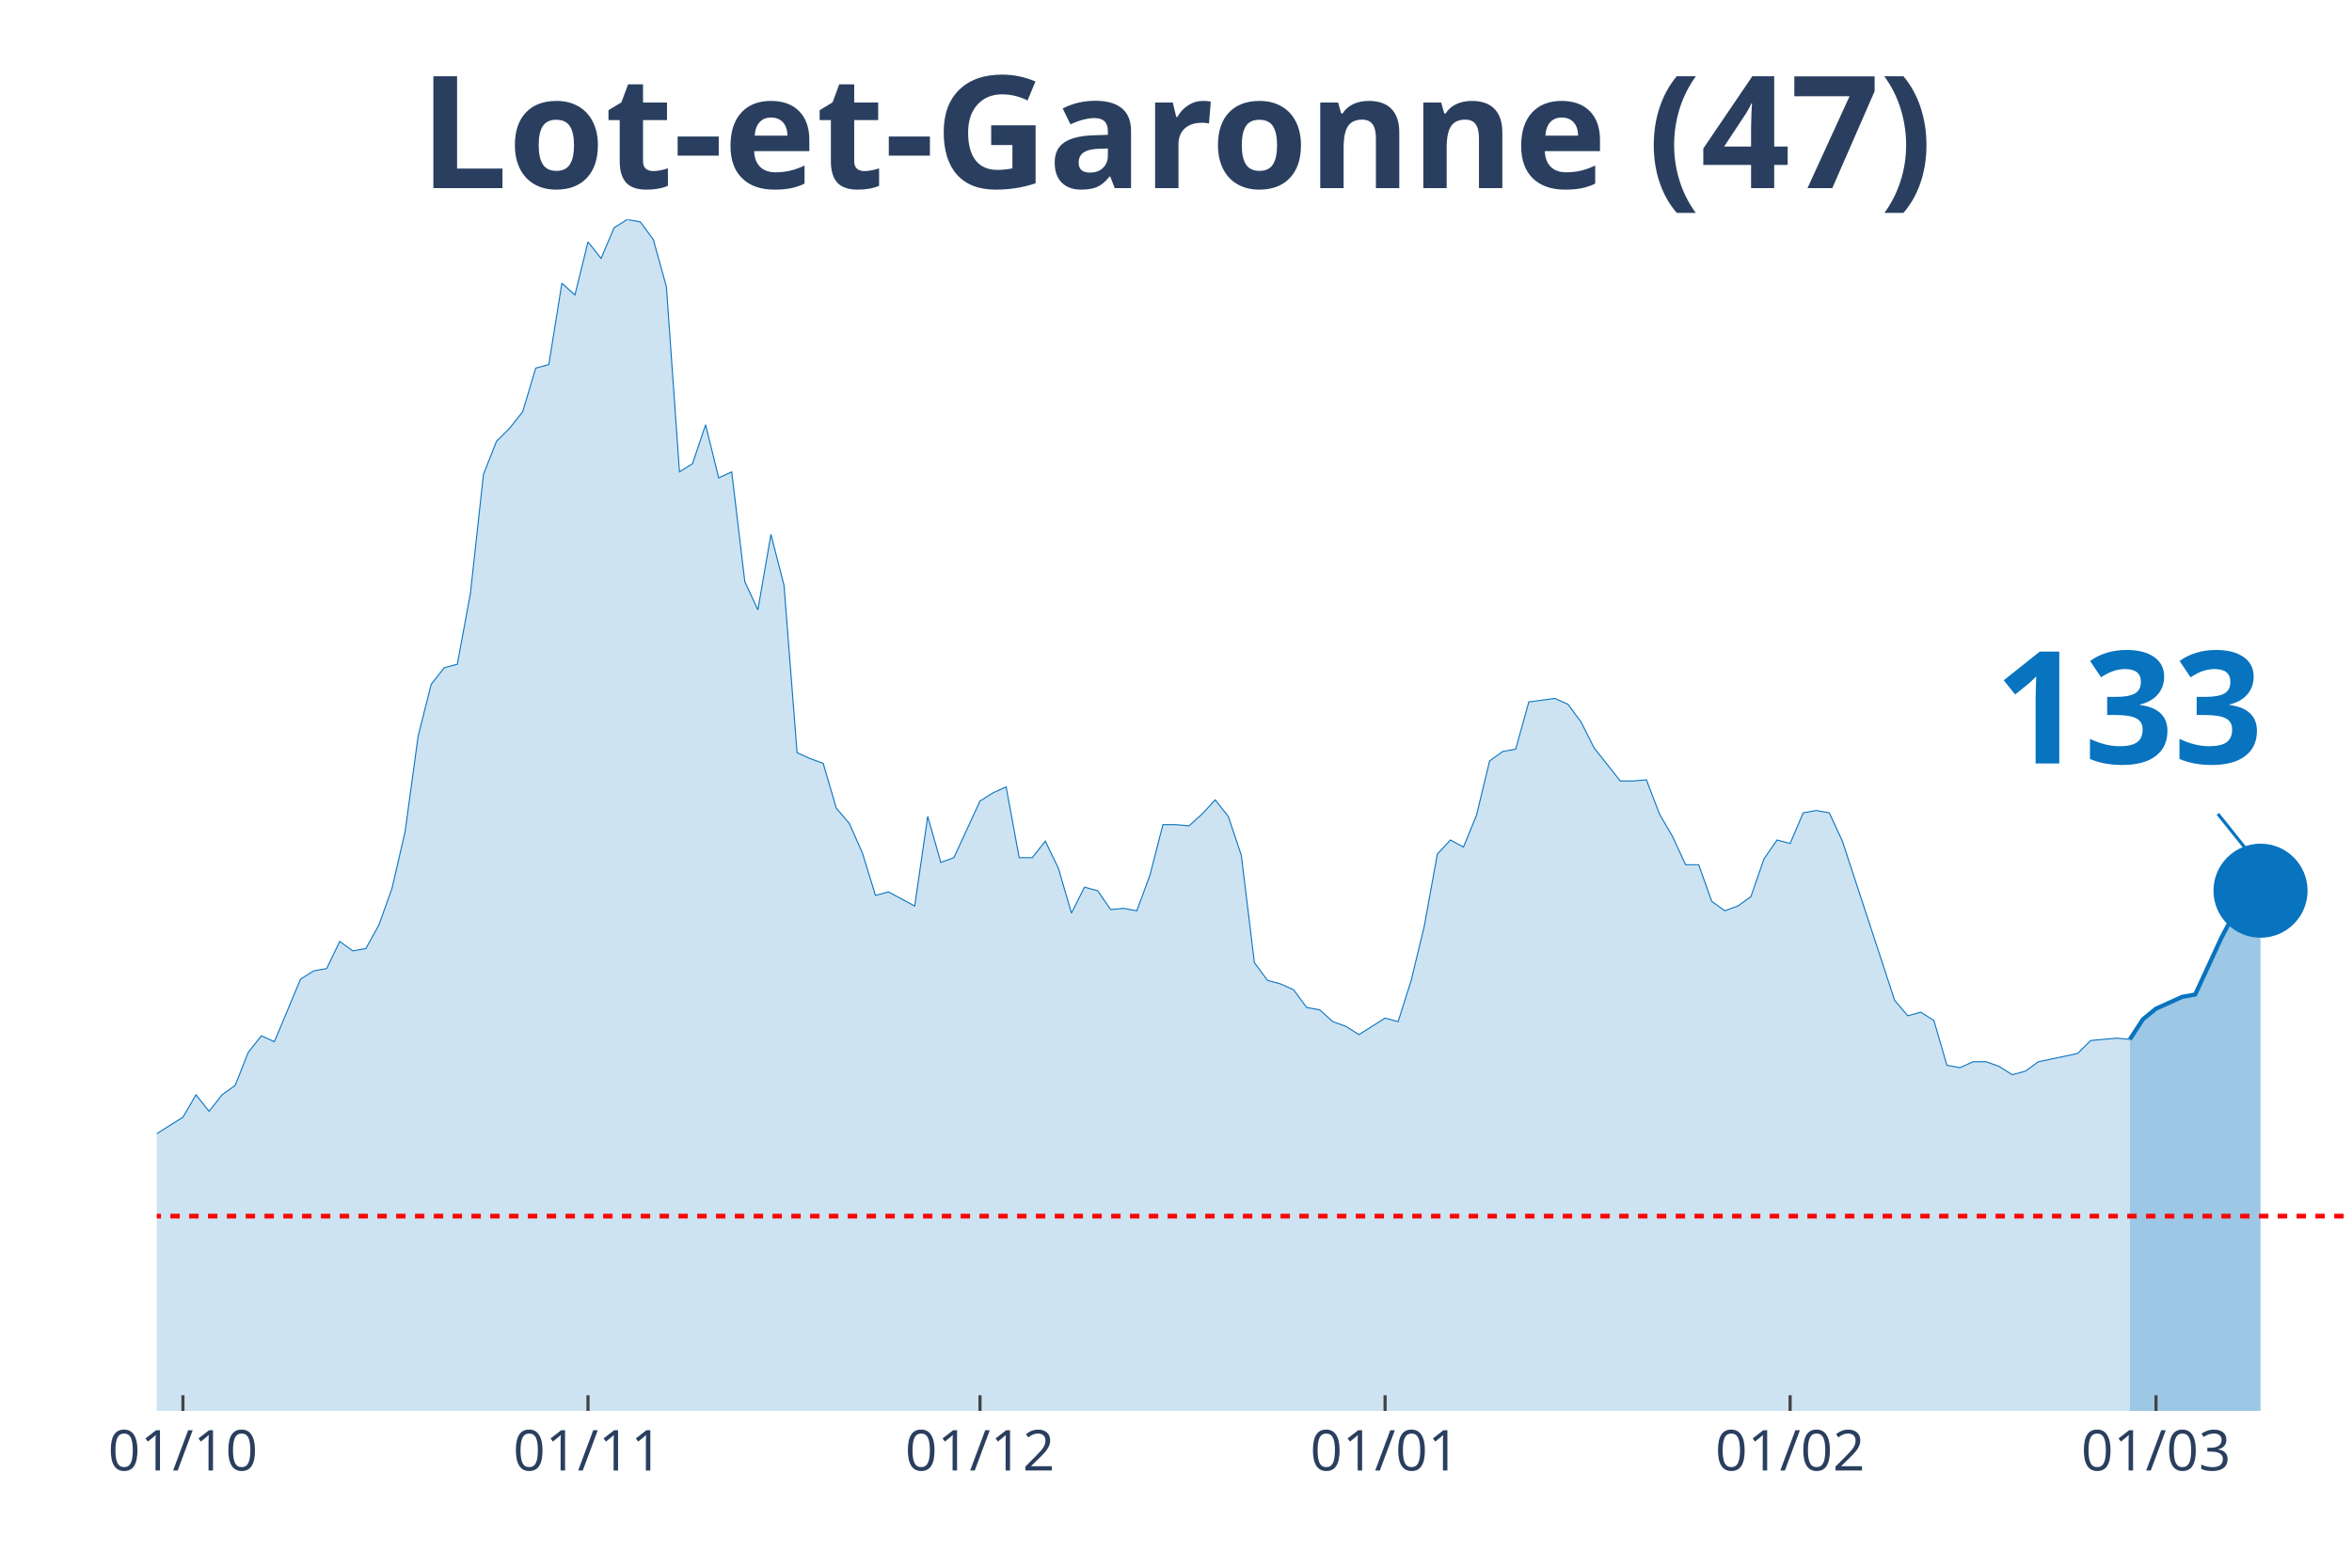
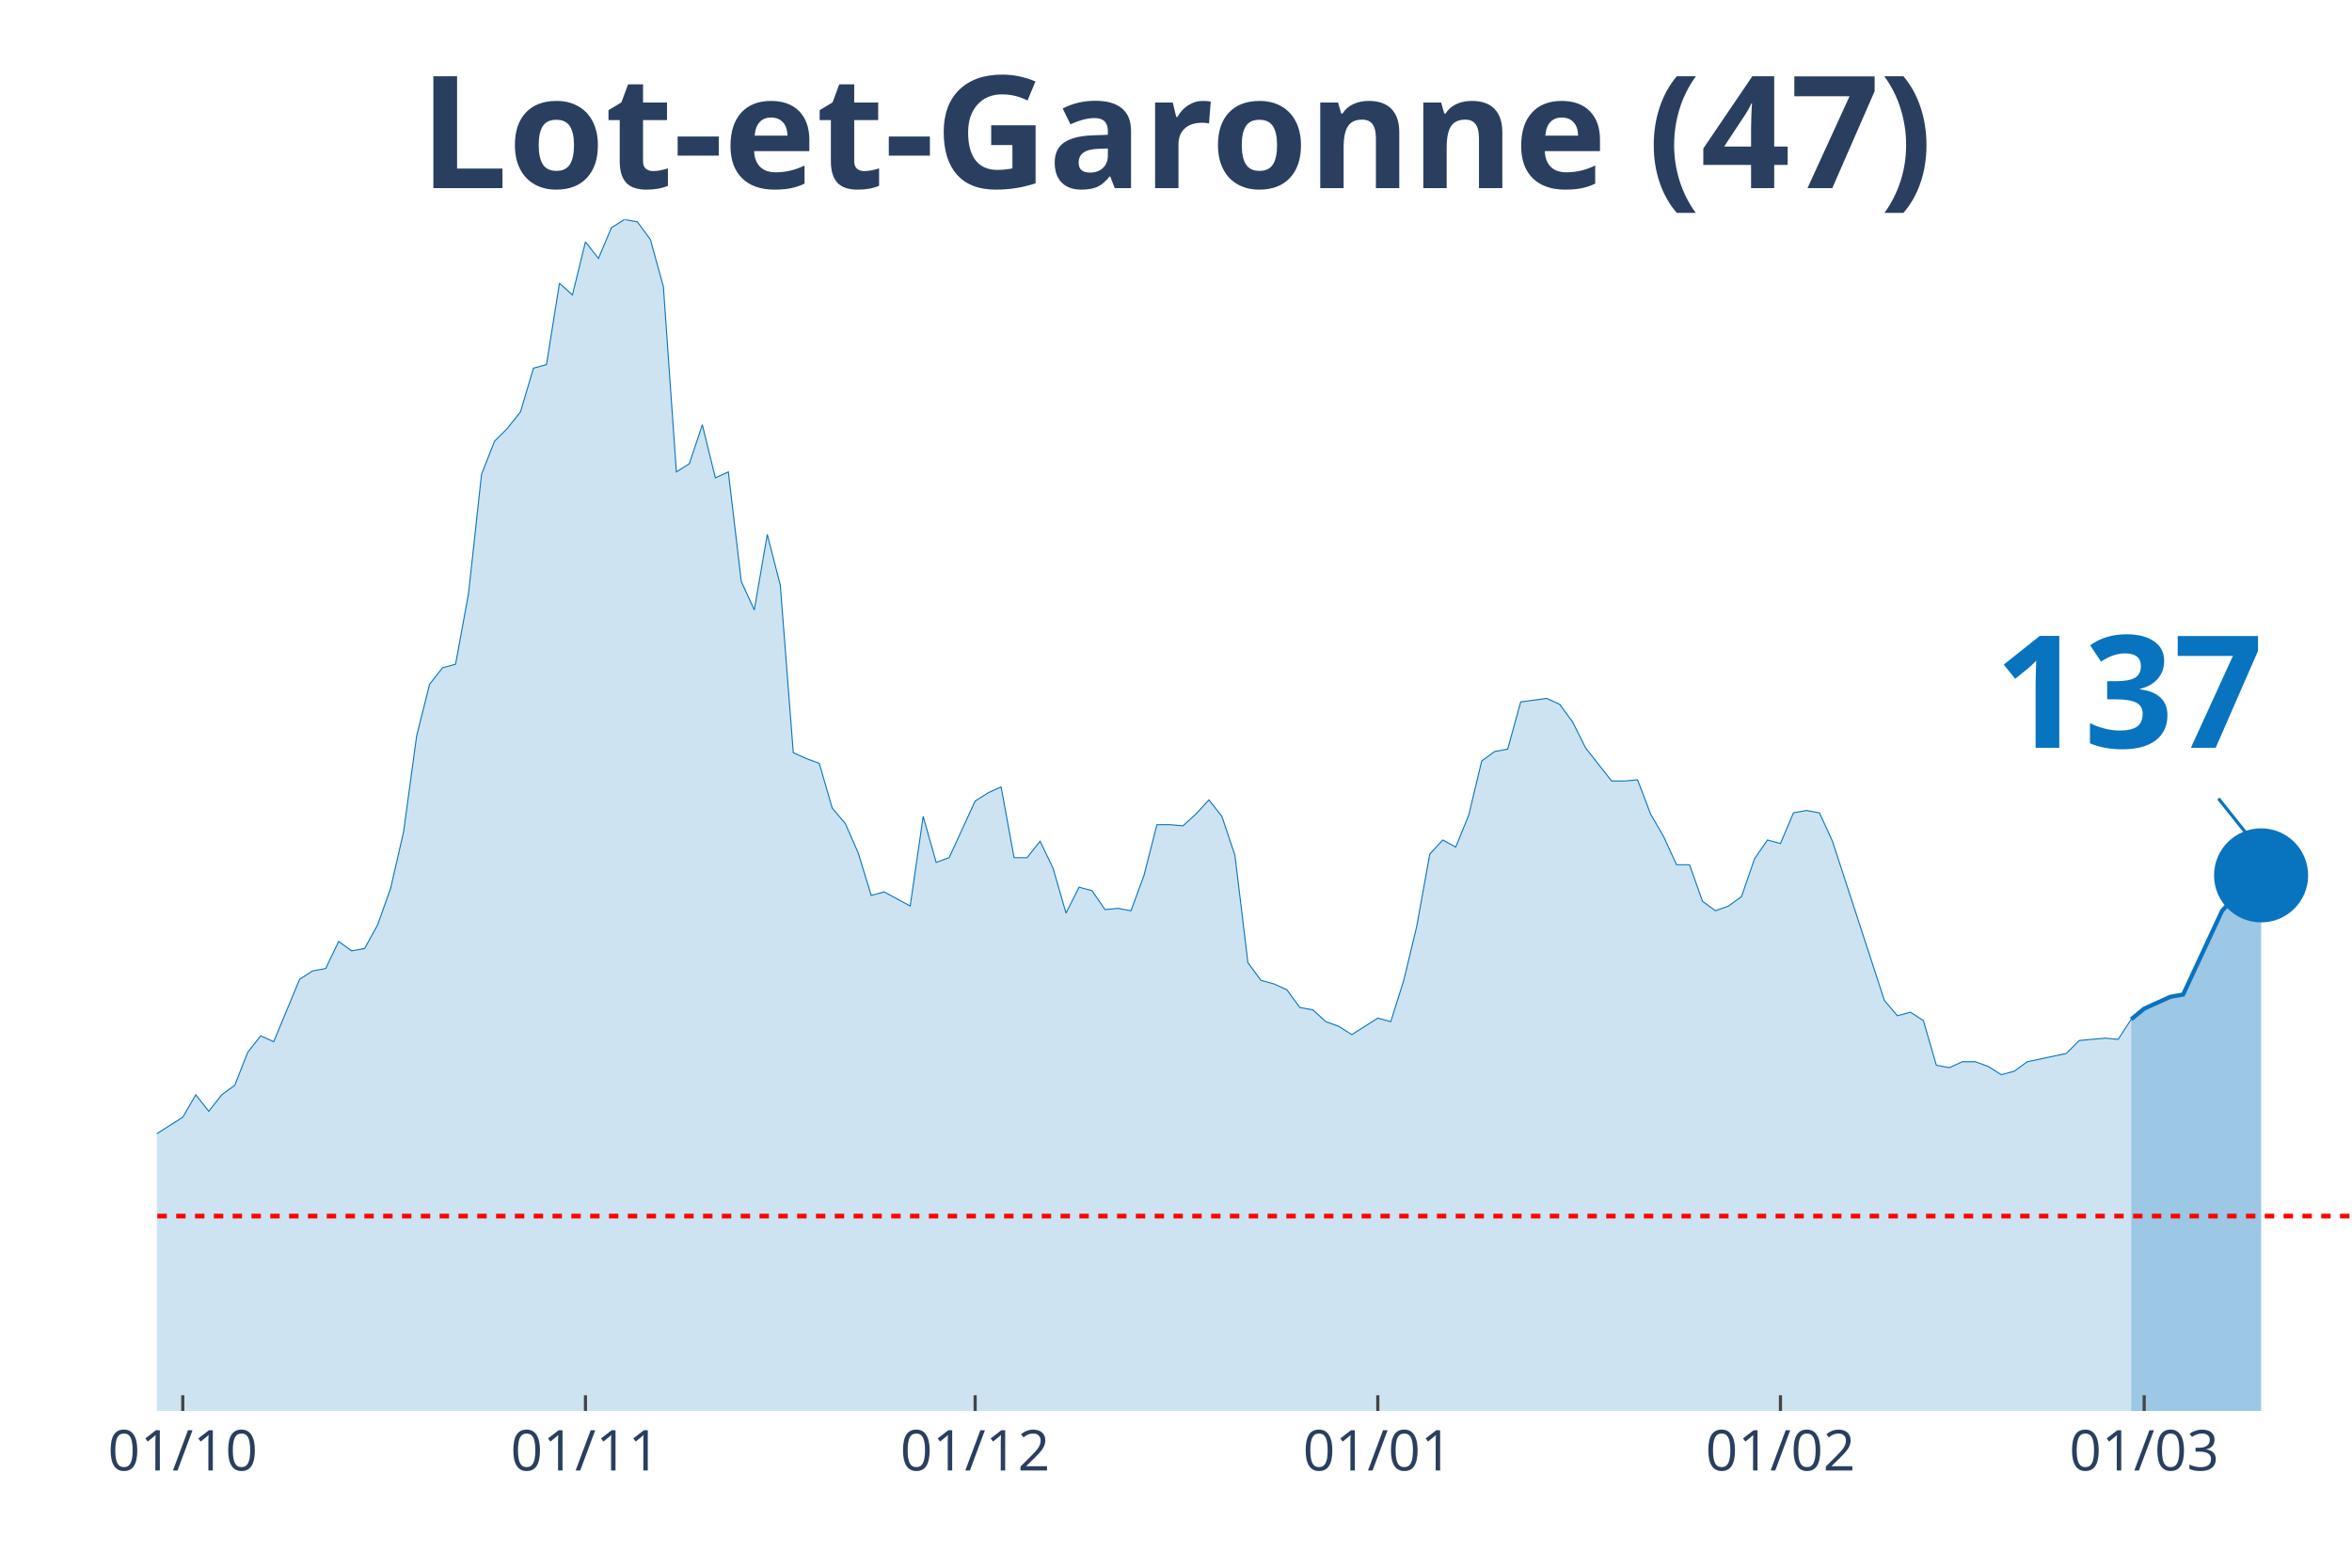
<svg xmlns="http://www.w3.org/2000/svg" class="main-svg" width="1125" height="750" style="" viewBox="0 0 750 500">
  <rect x="0" y="0" width="750" height="500" style="fill: rgb(0, 0, 0); fill-opacity: 0;" />
-   <defs id="defs-35b088">
+   <defs id="defs-ad60ef">
    <g class="clips">
-       <clipPath id="clip35b088xyplot" class="plotclip">
+       <clipPath id="clipad60efxyplot" class="plotclip">
        <rect width="700" height="380" />
      </clipPath>
-       <clipPath class="axesclip" id="clip35b088x">
+       <clipPath class="axesclip" id="clipad60efx">
        <rect x="50" y="0" width="700" height="500" />
      </clipPath>
-       <clipPath class="axesclip" id="clip35b088y">
+       <clipPath class="axesclip" id="clipad60efy">
        <rect x="0" y="70" width="750" height="380" />
      </clipPath>
-       <clipPath class="axesclip" id="clip35b088xy">
+       <clipPath class="axesclip" id="clipad60efxy">
        <rect x="50" y="70" width="700" height="380" />
      </clipPath>
    </g>
    <g class="gradients" />
  </defs>
  <g class="bglayer">
    <rect class="bg" x="50" y="70" width="700" height="380" style="fill: rgb(0, 0, 0); fill-opacity: 0; stroke-width: 0;" />
  </g>
  <g class="layer-below">
    <g class="imagelayer" />
    <g class="shapelayer" />
  </g>
  <g class="cartesianlayer">
    <g class="subplot xy">
      <g class="layer-subplot">
        <g class="shapelayer" />
        <g class="imagelayer" />
      </g>
      <g class="gridlayer">
        <g class="x">
-           <path class="xgrid crisp" transform="translate(58.33,0)" d="M0,70v380" style="stroke: rgb(255, 255, 255); stroke-opacity: 1; stroke-width: 1px;" />
-           <path class="xgrid crisp" transform="translate(187.5,0)" d="M0,70v380" style="stroke: rgb(255, 255, 255); stroke-opacity: 1; stroke-width: 1px;" />
-           <path class="xgrid crisp" transform="translate(312.5,0)" d="M0,70v380" style="stroke: rgb(255, 255, 255); stroke-opacity: 1; stroke-width: 1px;" />
-           <path class="xgrid crisp" transform="translate(441.67,0)" d="M0,70v380" style="stroke: rgb(255, 255, 255); stroke-opacity: 1; stroke-width: 1px;" />
-           <path class="xgrid crisp" transform="translate(570.83,0)" d="M0,70v380" style="stroke: rgb(255, 255, 255); stroke-opacity: 1; stroke-width: 1px;" />
-           <path class="xgrid crisp" transform="translate(687.5,0)" d="M0,70v380" style="stroke: rgb(255, 255, 255); stroke-opacity: 1; stroke-width: 1px;" />
+           <path class="xgrid crisp" transform="translate(58.28,0)" d="M0,70v380" style="stroke: rgb(255, 255, 255); stroke-opacity: 1; stroke-width: 1px;" />
+           <path class="xgrid crisp" transform="translate(186.69,0)" d="M0,70v380" style="stroke: rgb(255, 255, 255); stroke-opacity: 1; stroke-width: 1px;" />
+           <path class="xgrid crisp" transform="translate(310.95,0)" d="M0,70v380" style="stroke: rgb(255, 255, 255); stroke-opacity: 1; stroke-width: 1px;" />
+           <path class="xgrid crisp" transform="translate(439.35,0)" d="M0,70v380" style="stroke: rgb(255, 255, 255); stroke-opacity: 1; stroke-width: 1px;" />
+           <path class="xgrid crisp" transform="translate(567.75,0)" d="M0,70v380" style="stroke: rgb(255, 255, 255); stroke-opacity: 1; stroke-width: 1px;" />
+           <path class="xgrid crisp" transform="translate(683.73,0)" d="M0,70v380" style="stroke: rgb(255, 255, 255); stroke-opacity: 1; stroke-width: 1px;" />
        </g>
        <g class="y" />
      </g>
      <g class="zerolinelayer" />
      <path class="xlines-below" />
      <path class="ylines-below" />
      <g class="overlines-below" />
      <g class="xaxislayer-below" />
      <g class="yaxislayer-below" />
      <g class="overaxes-below" />
-       <g class="plot" transform="translate(50, 70)" clip-path="url('#clip35b088xyplot')">
+       <g class="plot" transform="translate(50, 70)" clip-path="url('#clipad60efxyplot')">
        <g class="scatterlayer mlayer">
-           <g class="trace scatter trace52d75e" style="stroke-miterlimit: 2;">
+           <g class="trace scatter trace3c8a9d" style="stroke-miterlimit: 2;">
            <g class="fills">
              <g>
-                 <path class="js-fill" d="M629.17,380L-566.67,380L-566.67,377.74L-254.17,377.37L-250,376.24L-225,369.84L-220.83,370.22L-208.33,368.34L-204.17,367.21L-195.83,369.09L-191.67,366.83L-170.83,338.99L-166.67,338.61L-162.5,328.46L-158.33,325.07L-150,317.17L-145.83,319.43L-141.67,322.44L-137.5,320.55L-133.33,322.44L-129.17,318.3L-120.83,309.64L-116.67,299.86L-112.5,297.98L-108.33,299.86L-100,294.97L-95.83,296.85L-83.33,299.86L-79.17,299.49L-75,302.12L-70.83,309.27L-66.67,309.64L-62.5,308.51L-58.33,312.28L-54.17,310.4L-50,311.52L-45.83,305.88L-41.67,296.1L-37.5,299.11L-29.17,297.6L-25,299.86L-20.83,299.49L-16.67,300.24L-12.5,298.73L-8.33,295.72L-4.17,292.71L0,291.58L8.33,286.32L12.5,279.17L16.67,284.44L20.83,279.17L25,276.16L29.17,265.62L33.33,260.36L37.5,262.24L45.83,242.3L50,239.66L54.17,238.91L58.33,230.26L62.5,233.27L66.67,232.51L70.83,224.99L75,213.33L79.17,195.27L83.33,164.79L87.5,148.24L91.67,142.97L95.83,141.84L100,119.27L104.17,81.27L108.33,70.73L112.5,66.59L116.67,61.33L120.83,47.41L125,46.28L129.17,20.32L133.33,24.08L137.5,7.15L141.67,12.42L145.83,2.63L150,0L154.17,0.75L158.33,6.4L162.5,21.45L166.67,80.51L170.83,77.88L175,65.47L179.17,82.4L183.33,80.51L187.5,115.5L191.67,124.53L195.83,100.46L200,116.63L204.17,170.06L208.33,171.94L212.5,173.45L216.67,187.74L220.83,192.63L225,202.04L229.17,215.58L233.33,214.46L241.67,218.97L245.83,190.38L250,205.05L254.17,203.54L262.5,185.49L266.67,182.85L270.83,180.97L275,203.54L279.17,203.54L283.33,198.28L287.5,206.93L291.67,221.23L295.83,212.95L300,214.08L304.17,220.1L308.33,219.72L312.5,220.48L316.67,209.19L320.83,193.01L325,193.01L329.17,193.39L333.33,189.62L337.5,185.11L341.67,190.38L345.83,202.79L350,237.03L354.17,242.67L358.33,243.8L362.5,245.68L366.67,251.33L370.83,252.08L375,255.84L379.17,257.35L383.33,259.98L391.67,254.71L395.83,255.84L400,242.67L404.17,225.37L408.33,202.42L412.5,197.9L416.67,200.16L420.83,190L425,172.69L429.17,169.68L433.33,168.93L437.5,153.88L445.83,152.75L450,154.63L454.17,160.28L458.33,168.55L466.67,179.09L470.83,179.09L475,178.71L479.17,189.62L483.33,196.77L487.5,205.8L491.67,205.8L495.83,217.47L500,220.48L504.17,218.97L508.33,215.96L512.5,203.92L516.67,197.9L520.83,199.03L525,189.25L529.17,188.5L533.33,189.25L537.5,198.28L554.17,249.07L558.33,253.96L562.5,252.83L566.67,255.47L570.83,269.76L575,270.51L579.17,268.63L583.33,268.63L587.5,270.14L591.67,272.77L595.83,271.64L600,268.63L612.5,266L616.67,261.86L625,261.11L629.17,261.49" style="fill: rgb(8, 115, 191); fill-opacity: 0.2; stroke-width: 0;" />
+                 <path class="js-fill" d="M629.59,380L-563.31,380L-563.31,377.74L-252.66,377.37L-248.52,376.24L-223.67,369.84L-219.53,370.22L-211.24,369.84L-207.1,368.34L-202.96,367.21L-198.82,369.09L-190.53,366.83L-186.39,361.56L-169.82,338.99L-165.68,338.61L-161.54,328.46L-157.4,325.07L-149.11,317.17L-144.97,319.43L-140.83,322.44L-136.69,320.55L-132.54,322.44L-128.4,318.3L-120.12,309.64L-115.98,299.86L-111.83,297.98L-107.69,299.86L-99.41,294.97L-95.27,296.85L-82.84,299.86L-78.7,299.49L-74.56,302.12L-70.41,309.27L-66.27,309.64L-62.13,308.51L-57.99,312.28L-53.85,310.4L-49.7,311.52L-45.56,305.88L-41.42,296.1L-37.28,299.11L-28.99,297.6L-24.85,299.86L-20.71,299.49L-16.57,300.24L-12.43,298.73L-8.28,295.72L-4.14,292.71L0,291.58L8.28,286.32L12.43,279.17L16.57,284.44L20.71,279.17L24.85,276.16L28.99,265.62L33.14,260.36L37.28,262.24L45.56,242.3L49.7,239.66L53.85,238.91L57.99,230.26L62.13,233.27L66.27,232.51L70.41,224.99L74.56,213.33L78.7,195.27L82.84,164.79L86.98,148.24L91.12,142.97L95.27,141.84L99.41,119.27L103.55,81.27L107.69,70.73L111.83,66.59L115.98,61.33L120.12,47.41L124.26,46.28L128.4,20.32L132.54,24.08L136.69,7.15L140.83,12.42L144.97,2.63L149.11,0L153.25,0.75L157.4,6.4L161.54,21.45L165.68,80.51L169.82,77.88L173.96,65.47L178.11,82.4L182.25,80.51L186.39,115.5L190.53,124.53L194.67,100.46L198.82,116.63L202.96,170.06L207.1,171.94L211.24,173.45L215.38,187.74L219.53,192.63L223.67,202.04L227.81,215.58L231.95,214.46L240.24,218.97L244.38,190.38L248.52,205.05L252.66,203.54L260.95,185.49L265.09,182.85L269.23,180.97L273.37,203.54L277.51,203.54L281.66,198.28L285.8,206.93L289.94,221.23L294.08,212.95L298.22,214.08L302.37,220.1L306.51,219.72L310.65,220.48L314.79,209.19L318.93,193.01L323.08,193.01L327.22,193.39L331.36,189.62L335.5,185.11L339.64,190.38L343.79,202.79L347.93,237.03L352.07,242.67L356.21,243.8L360.36,245.68L364.5,251.33L368.64,252.08L372.78,255.84L376.92,257.35L381.07,259.98L389.35,254.71L393.49,255.84L397.63,242.67L401.78,225.37L405.92,202.42L410.06,197.9L414.2,200.16L418.34,190L422.49,172.69L426.63,169.68L430.77,168.93L434.91,153.88L443.2,152.75L447.34,154.63L451.48,160.28L455.62,168.55L463.91,179.09L468.05,179.09L472.19,178.71L476.33,189.62L480.47,196.77L484.62,205.8L488.76,205.8L492.9,217.47L497.04,220.48L501.18,218.97L505.33,215.96L509.47,203.92L513.61,197.9L517.75,199.03L521.89,189.25L526.04,188.5L530.18,189.25L534.32,198.28L550.89,249.07L555.03,253.96L559.17,252.83L563.31,255.47L567.46,269.76L571.6,270.51L575.74,268.63L579.88,268.63L584.02,270.14L588.17,272.77L592.31,271.64L596.45,268.63L608.88,266L613.02,261.86L621.3,261.11L625.44,261.49L629.59,255.09" style="fill: rgb(8, 115, 191); fill-opacity: 0.2; stroke-width: 0;" />
              </g>
            </g>
            <g class="errorbars" />
            <g class="lines">
-               <path class="js-line" d="M-566.67,377.74L-254.17,377.37L-250,376.24L-225,369.84L-220.83,370.22L-208.33,368.34L-204.17,367.21L-195.83,369.09L-191.67,366.83L-170.83,338.99L-166.67,338.61L-162.5,328.46L-158.33,325.07L-150,317.17L-145.83,319.43L-141.67,322.44L-137.5,320.55L-133.33,322.44L-129.17,318.3L-120.83,309.64L-116.67,299.86L-112.5,297.98L-108.33,299.86L-100,294.97L-95.83,296.85L-83.33,299.86L-79.17,299.49L-75,302.12L-70.83,309.27L-66.67,309.64L-62.5,308.51L-58.33,312.28L-54.17,310.4L-50,311.52L-45.83,305.88L-41.67,296.1L-37.5,299.11L-29.17,297.6L-25,299.86L-20.83,299.49L-16.67,300.24L-12.5,298.73L-8.33,295.72L-4.17,292.71L0,291.58L8.33,286.32L12.5,279.17L16.67,284.44L20.83,279.17L25,276.16L29.17,265.62L33.33,260.36L37.5,262.24L45.83,242.3L50,239.66L54.17,238.91L58.33,230.26L62.5,233.27L66.67,232.51L70.83,224.99L75,213.33L79.17,195.27L83.33,164.79L87.5,148.24L91.67,142.97L95.83,141.84L100,119.27L104.17,81.27L108.33,70.73L112.5,66.59L116.67,61.33L120.83,47.41L125,46.28L129.17,20.32L133.33,24.08L137.5,7.15L141.67,12.42L145.83,2.63L150,0L154.17,0.75L158.33,6.4L162.5,21.45L166.67,80.51L170.83,77.88L175,65.47L179.17,82.4L183.33,80.51L187.5,115.5L191.67,124.53L195.83,100.46L200,116.63L204.17,170.06L208.33,171.94L212.5,173.45L216.67,187.74L220.83,192.63L225,202.04L229.17,215.58L233.33,214.46L241.67,218.97L245.83,190.38L250,205.05L254.17,203.54L262.5,185.49L266.67,182.85L270.83,180.97L275,203.54L279.17,203.54L283.33,198.28L287.5,206.93L291.67,221.23L295.83,212.95L300,214.08L304.17,220.1L308.33,219.72L312.5,220.48L316.67,209.19L320.83,193.01L325,193.01L329.17,193.39L333.33,189.62L337.5,185.11L341.67,190.38L345.83,202.79L350,237.03L354.17,242.67L358.33,243.8L362.5,245.68L366.67,251.33L370.83,252.08L375,255.84L379.17,257.35L383.33,259.98L391.67,254.71L395.83,255.84L400,242.67L404.17,225.37L408.33,202.42L412.5,197.9L416.67,200.16L420.83,190L425,172.69L429.17,169.68L433.33,168.93L437.5,153.88L445.83,152.75L450,154.63L454.17,160.28L458.33,168.55L466.67,179.09L470.83,179.09L475,178.71L479.17,189.62L483.33,196.77L487.5,205.8L491.67,205.8L495.83,217.47L500,220.48L504.17,218.97L508.33,215.96L512.5,203.92L516.67,197.9L520.83,199.03L525,189.25L529.17,188.5L533.33,189.25L537.5,198.28L554.17,249.07L558.33,253.96L562.5,252.83L566.67,255.47L570.83,269.76L575,270.51L579.17,268.63L583.33,268.63L587.5,270.14L591.67,272.77L595.83,271.64L600,268.63L612.5,266L616.67,261.86L625,261.11L629.17,261.49" style="vector-effect: non-scaling-stroke; fill: none; stroke: rgb(8, 115, 191); stroke-opacity: 1; stroke-width: 0.5px; opacity: 1;" />
+               <path class="js-line" d="M-563.31,377.74L-252.66,377.37L-248.52,376.24L-223.67,369.84L-219.53,370.22L-211.24,369.84L-207.1,368.34L-202.96,367.21L-198.82,369.09L-190.53,366.83L-186.39,361.56L-169.82,338.99L-165.68,338.61L-161.54,328.46L-157.4,325.07L-149.11,317.17L-144.97,319.43L-140.83,322.44L-136.69,320.55L-132.54,322.44L-128.4,318.3L-120.12,309.64L-115.98,299.86L-111.83,297.98L-107.69,299.86L-99.41,294.97L-95.27,296.85L-82.84,299.86L-78.7,299.49L-74.56,302.12L-70.41,309.27L-66.27,309.64L-62.13,308.51L-57.99,312.28L-53.85,310.4L-49.7,311.52L-45.56,305.88L-41.42,296.1L-37.28,299.11L-28.99,297.6L-24.85,299.86L-20.71,299.49L-16.57,300.24L-12.43,298.73L-8.28,295.72L-4.14,292.71L0,291.58L8.28,286.32L12.43,279.17L16.57,284.44L20.71,279.17L24.85,276.16L28.99,265.62L33.14,260.36L37.28,262.24L45.56,242.3L49.7,239.66L53.85,238.91L57.99,230.26L62.13,233.27L66.27,232.51L70.41,224.99L74.56,213.33L78.7,195.27L82.84,164.79L86.98,148.24L91.12,142.97L95.27,141.84L99.41,119.27L103.55,81.27L107.69,70.73L111.83,66.59L115.98,61.33L120.12,47.41L124.26,46.28L128.4,20.32L132.54,24.08L136.69,7.15L140.83,12.42L144.97,2.63L149.11,0L153.25,0.75L157.4,6.4L161.54,21.45L165.68,80.51L169.82,77.88L173.96,65.47L178.11,82.4L182.25,80.51L186.39,115.5L190.53,124.53L194.67,100.46L198.82,116.63L202.96,170.06L207.1,171.94L211.24,173.45L215.38,187.74L219.53,192.63L223.67,202.04L227.81,215.58L231.95,214.46L240.24,218.97L244.38,190.38L248.52,205.05L252.66,203.54L260.95,185.49L265.09,182.85L269.23,180.97L273.37,203.54L277.51,203.54L281.66,198.28L285.8,206.93L289.94,221.23L294.08,212.95L298.22,214.08L302.37,220.1L306.51,219.72L310.65,220.48L314.79,209.19L318.93,193.01L323.08,193.01L327.22,193.39L331.36,189.62L335.5,185.11L339.64,190.38L343.79,202.79L347.93,237.03L352.07,242.67L356.21,243.8L360.36,245.68L364.5,251.33L368.64,252.08L372.78,255.84L376.92,257.35L381.07,259.98L389.35,254.71L393.49,255.84L397.63,242.67L401.78,225.37L405.92,202.42L410.06,197.9L414.2,200.16L418.34,190L422.49,172.69L426.63,169.68L430.77,168.93L434.91,153.88L443.2,152.75L447.34,154.63L451.48,160.28L455.62,168.55L463.91,179.09L468.05,179.09L472.19,178.71L476.33,189.62L480.47,196.77L484.62,205.8L488.76,205.8L492.9,217.47L497.04,220.48L501.18,218.97L505.33,215.96L509.47,203.92L513.61,197.9L517.75,199.03L521.89,189.25L526.04,188.5L530.18,189.25L534.32,198.28L550.89,249.07L555.03,253.96L559.17,252.83L563.31,255.47L567.46,269.76L571.6,270.51L575.74,268.63L579.88,268.63L584.02,270.14L588.17,272.77L592.31,271.64L596.45,268.63L608.88,266L613.02,261.86L621.3,261.11L625.44,261.49L629.59,255.09" style="vector-effect: non-scaling-stroke; fill: none; stroke: rgb(8, 115, 191); stroke-opacity: 1; stroke-width: 0.5px; opacity: 1;" />
            </g>
            <g class="points" />
            <g class="text" />
          </g>
-           <g class="trace scatter tracea99fb4" style="stroke-miterlimit: 2;">
+           <g class="trace scatter tracee2ef49" style="stroke-miterlimit: 2;">
            <g class="fills">
              <g>
-                 <path class="js-fill" d="M670.83,380L629.17,380L629.17,261.49L633.33,255.09L637.5,251.7L645.83,247.94L650,247.19L658.33,229.13L662.5,221.23L666.67,218.22L670.83,214.08" style="fill: rgb(8, 115, 191); fill-opacity: 0.4; stroke-width: 0;" />
+                 <path class="js-fill" d="M671.01,380L629.59,380L629.59,255.09L633.73,251.7L637.87,249.82L642.01,247.94L646.15,247.19L658.58,220.48L662.72,215.96L666.86,209.94L671.01,209.19" style="fill: rgb(8, 115, 191); fill-opacity: 0.4; stroke-width: 0;" />
              </g>
            </g>
            <g class="errorbars" />
            <g class="lines">
-               <path class="js-line" d="M629.17,261.49L633.33,255.09L637.5,251.7L645.83,247.94L650,247.19L658.33,229.13L662.5,221.23L666.67,218.22L670.83,214.08" style="vector-effect: non-scaling-stroke; fill: none; stroke: rgb(8, 115, 191); stroke-opacity: 1; stroke-width: 2px; opacity: 1;" />
+               <path class="js-line" d="M629.59,255.09L633.73,251.7L637.87,249.82L642.01,247.94L646.15,247.19L658.58,220.48L662.72,215.96L666.86,209.94L671.01,209.19" style="vector-effect: non-scaling-stroke; fill: none; stroke: rgb(8, 115, 191); stroke-opacity: 1; stroke-width: 2px; opacity: 1;" />
            </g>
            <g class="points" />
            <g class="text" />
          </g>
-           <g class="trace scatter trace7a57e1" style="stroke-miterlimit: 2; opacity: 1;">
+           <g class="trace scatter trace6d3ff6" style="stroke-miterlimit: 2; opacity: 1;">
            <g class="fills" />
            <g class="errorbars" />
            <g class="lines" />
            <g class="points">
-               <path class="point" transform="translate(670.83,214.08)" d="M15,0A15,15 0 1,1 0,-15A15,15 0 0,1 15,0Z" style="opacity: 1; stroke-width: 0px; fill: rgb(8, 115, 191); fill-opacity: 1;" />
+               <path class="point" transform="translate(671.01,209.19)" d="M15,0A15,15 0 1,1 0,-15A15,15 0 0,1 15,0Z" style="opacity: 1; stroke-width: 0px; fill: rgb(8, 115, 191); fill-opacity: 1;" />
            </g>
            <g class="text" />
          </g>
        </g>
      </g>
      <g class="overplot" />
      <path class="xlines-above crisp" style="fill: none; stroke-width: 1px; stroke: rgb(0, 0, 0); stroke-opacity: 0;" d="" />
      <path class="ylines-above crisp" style="fill: none;" d="M0,0" />
      <g class="overlines-above" />
      <g class="xaxislayer-above">
-         <path class="xtick ticks crisp" d="M0,450v-5" transform="translate(58.33,0)" style="stroke: rgb(68, 68, 68); stroke-opacity: 1; stroke-width: 1px;" />
-         <path class="xtick ticks crisp" d="M0,450v-5" transform="translate(187.5,0)" style="stroke: rgb(68, 68, 68); stroke-opacity: 1; stroke-width: 1px;" />
-         <path class="xtick ticks crisp" d="M0,450v-5" transform="translate(312.5,0)" style="stroke: rgb(68, 68, 68); stroke-opacity: 1; stroke-width: 1px;" />
-         <path class="xtick ticks crisp" d="M0,450v-5" transform="translate(441.67,0)" style="stroke: rgb(68, 68, 68); stroke-opacity: 1; stroke-width: 1px;" />
-         <path class="xtick ticks crisp" d="M0,450v-5" transform="translate(570.83,0)" style="stroke: rgb(68, 68, 68); stroke-opacity: 1; stroke-width: 1px;" />
-         <path class="xtick ticks crisp" d="M0,450v-5" transform="translate(687.5,0)" style="stroke: rgb(68, 68, 68); stroke-opacity: 1; stroke-width: 1px;" />
+         <path class="xtick ticks crisp" d="M0,450v-5" transform="translate(58.28,0)" style="stroke: rgb(68, 68, 68); stroke-opacity: 1; stroke-width: 1px;" />
+         <path class="xtick ticks crisp" d="M0,450v-5" transform="translate(186.69,0)" style="stroke: rgb(68, 68, 68); stroke-opacity: 1; stroke-width: 1px;" />
+         <path class="xtick ticks crisp" d="M0,450v-5" transform="translate(310.95,0)" style="stroke: rgb(68, 68, 68); stroke-opacity: 1; stroke-width: 1px;" />
+         <path class="xtick ticks crisp" d="M0,450v-5" transform="translate(439.35,0)" style="stroke: rgb(68, 68, 68); stroke-opacity: 1; stroke-width: 1px;" />
+         <path class="xtick ticks crisp" d="M0,450v-5" transform="translate(567.75,0)" style="stroke: rgb(68, 68, 68); stroke-opacity: 1; stroke-width: 1px;" />
+         <path class="xtick ticks crisp" d="M0,450v-5" transform="translate(683.73,0)" style="stroke: rgb(68, 68, 68); stroke-opacity: 1; stroke-width: 1px;" />
        <g class="xtick">
-           <text text-anchor="middle" x="0" y="469" transform="translate(58.33,0)" style="font-family: 'Open Sans', verdana, arial, sans-serif; font-size: 18px; fill: rgb(42, 63, 95); fill-opacity: 1; white-space: pre;">01/10</text>
+           <text text-anchor="middle" x="0" y="469" transform="translate(58.28,0)" style="font-family: 'Open Sans', verdana, arial, sans-serif; font-size: 18px; fill: rgb(42, 63, 95); fill-opacity: 1; white-space: pre;">01/10</text>
        </g>
        <g class="xtick">
-           <text text-anchor="middle" x="0" y="469" transform="translate(187.5,0)" style="font-family: 'Open Sans', verdana, arial, sans-serif; font-size: 18px; fill: rgb(42, 63, 95); fill-opacity: 1; white-space: pre;">01/11</text>
+           <text text-anchor="middle" x="0" y="469" transform="translate(186.69,0)" style="font-family: 'Open Sans', verdana, arial, sans-serif; font-size: 18px; fill: rgb(42, 63, 95); fill-opacity: 1; white-space: pre;">01/11</text>
        </g>
        <g class="xtick">
-           <text text-anchor="middle" x="0" y="469" transform="translate(312.5,0)" style="font-family: 'Open Sans', verdana, arial, sans-serif; font-size: 18px; fill: rgb(42, 63, 95); fill-opacity: 1; white-space: pre;">01/12</text>
+           <text text-anchor="middle" x="0" y="469" transform="translate(310.95,0)" style="font-family: 'Open Sans', verdana, arial, sans-serif; font-size: 18px; fill: rgb(42, 63, 95); fill-opacity: 1; white-space: pre;">01/12</text>
        </g>
        <g class="xtick">
-           <text text-anchor="middle" x="0" y="469" transform="translate(441.67,0)" style="font-family: 'Open Sans', verdana, arial, sans-serif; font-size: 18px; fill: rgb(42, 63, 95); fill-opacity: 1; white-space: pre;">01/01</text>
+           <text text-anchor="middle" x="0" y="469" transform="translate(439.35,0)" style="font-family: 'Open Sans', verdana, arial, sans-serif; font-size: 18px; fill: rgb(42, 63, 95); fill-opacity: 1; white-space: pre;">01/01</text>
        </g>
        <g class="xtick">
-           <text text-anchor="middle" x="0" y="469" transform="translate(570.83,0)" style="font-family: 'Open Sans', verdana, arial, sans-serif; font-size: 18px; fill: rgb(42, 63, 95); fill-opacity: 1; white-space: pre;">01/02</text>
+           <text text-anchor="middle" x="0" y="469" transform="translate(567.75,0)" style="font-family: 'Open Sans', verdana, arial, sans-serif; font-size: 18px; fill: rgb(42, 63, 95); fill-opacity: 1; white-space: pre;">01/02</text>
        </g>
        <g class="xtick">
-           <text text-anchor="middle" x="0" y="469" transform="translate(687.5,0)" style="font-family: 'Open Sans', verdana, arial, sans-serif; font-size: 18px; fill: rgb(42, 63, 95); fill-opacity: 1; white-space: pre;">01/03</text>
+           <text text-anchor="middle" x="0" y="469" transform="translate(683.73,0)" style="font-family: 'Open Sans', verdana, arial, sans-serif; font-size: 18px; fill: rgb(42, 63, 95); fill-opacity: 1; white-space: pre;">01/03</text>
        </g>
      </g>
      <g class="yaxislayer-above" />
      <g class="overaxes-above" />
    </g>
  </g>
  <g class="polarlayer" />
  <g class="ternarylayer" />
  <g class="geolayer" />
  <g class="funnelarealayer" />
  <g class="pielayer" />
  <g class="treemaplayer" />
  <g class="sunburstlayer" />
  <g class="glimages" />
-   <defs id="topdefs-35b088">
+   <defs id="topdefs-ad60ef">
    <g class="clips" />
  </defs>
  <g class="layer-above">
    <g class="imagelayer" />
    <g class="shapelayer">
-       <path data-index="0" fill-rule="evenodd" d="M-2291.67,387.86L754.17,387.86" clip-path="url('#clip35b088xy')" style="opacity: 1; stroke: rgb(255, 0, 0); stroke-opacity: 1; fill: rgb(0, 0, 0); fill-opacity: 0; stroke-dasharray: 3px, 3px; stroke-width: 1.5px;" />
+       <path data-index="0" fill-rule="evenodd" d="M-2277.81,387.86L750,387.86" clip-path="url('#clipad60efxy')" style="opacity: 1; stroke: rgb(255, 0, 0); stroke-opacity: 1; fill: rgb(0, 0, 0); fill-opacity: 0; stroke-dasharray: 3px, 3px; stroke-width: 1.5px;" />
    </g>
  </g>
  <g class="infolayer">
    <g class="g-gtitle">
      <text class="gtitle" x="375" y="25" text-anchor="middle" dy="0.7em" style="font-family: 'Open Sans', verdana, arial, sans-serif; font-size: 50px; fill: rgb(42, 63, 95); opacity: 1; font-weight: normal; white-space: pre;">
        <tspan style="font-weight:bold">Lot-et-Garonne (47)</tspan>
      </text>
    </g>
    <g class="g-xtitle" />
    <g class="annotation" data-index="0" style="opacity: 1;">
-       <g class="annotation-text-g" transform="rotate(0,678.83,224.08)">
-         <g class="cursor-pointer" transform="translate(621, 188)">
+       <g class="annotation-text-g" transform="rotate(0,679.01,219.19)">
+         <g class="cursor-pointer" transform="translate(621, 183)">
          <rect class="bg" x="0.5" y="0.5" width="115" height="71" style="stroke-width: 1px; stroke: rgb(0, 0, 0); stroke-opacity: 0; fill: rgb(255, 255, 255); fill-opacity: 0.6;" />
          <text class="annotation-text" text-anchor="middle" x="57.812" y="55.5" style="font-family: 'Open Sans', verdana, arial, sans-serif; font-size: 50px; fill: rgb(8, 115, 191); fill-opacity: 1; white-space: pre;">
-             <tspan style="font-weight:bold">133 </tspan>
+             <tspan style="font-weight:bold">137 </tspan>
          </text>
        </g>
      </g>
      <g class="annotation-arrow-g" style="opacity: 1;">
-         <path d="M707.23,259.58L718.83,274.08" style="stroke-width: 1px; stroke: rgb(8, 115, 191); stroke-opacity: 1; stroke-dasharray: 0px, 0px, 18.569px, 18.569px;" />
+         <path d="M707.41,254.69L719.01,269.19" style="stroke-width: 1px; stroke: rgb(8, 115, 191); stroke-opacity: 1; stroke-dasharray: 0px, 0px, 18.569px, 18.569px;" />
      </g>
    </g>
  </g>
</svg>
